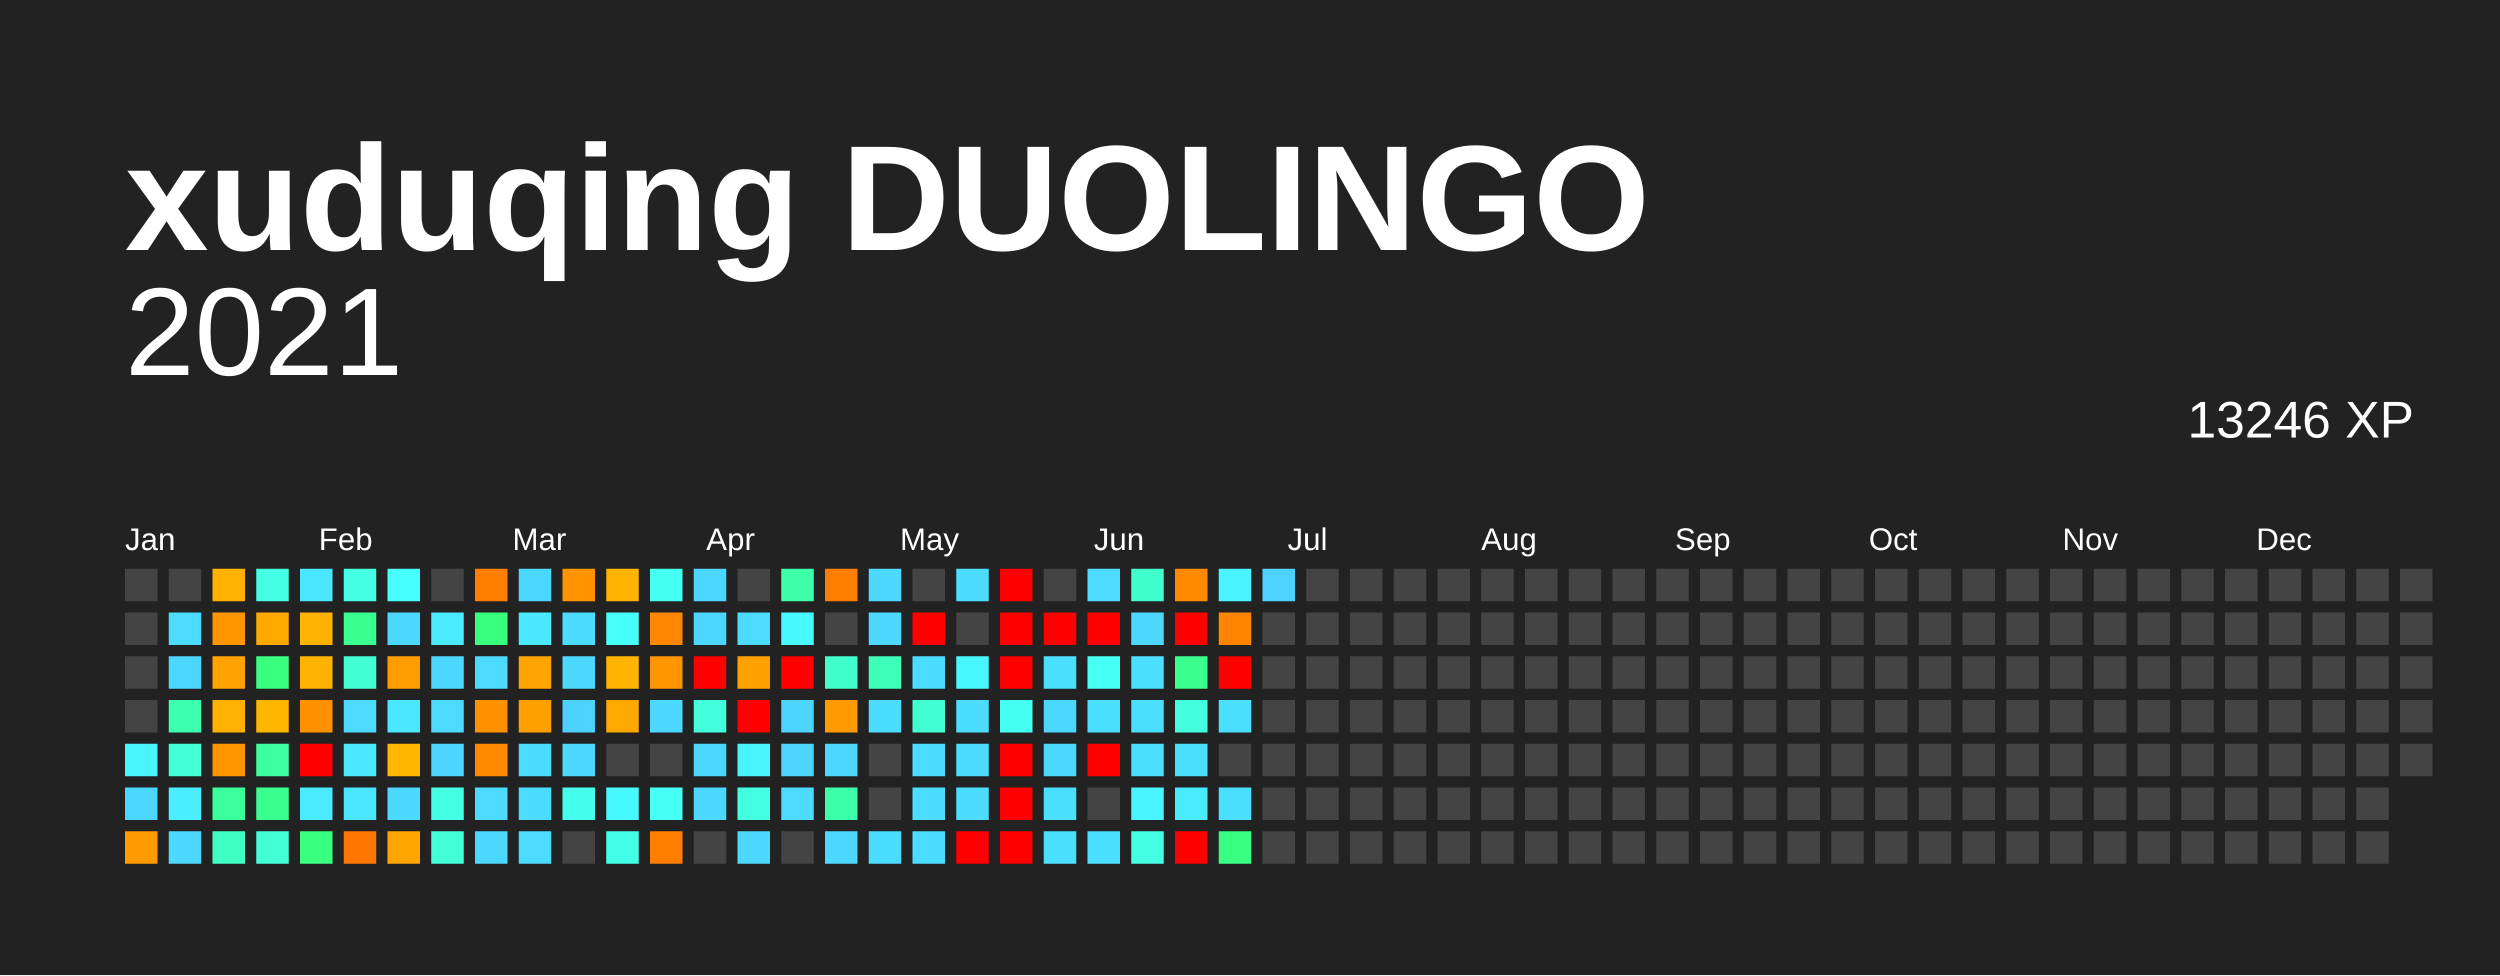
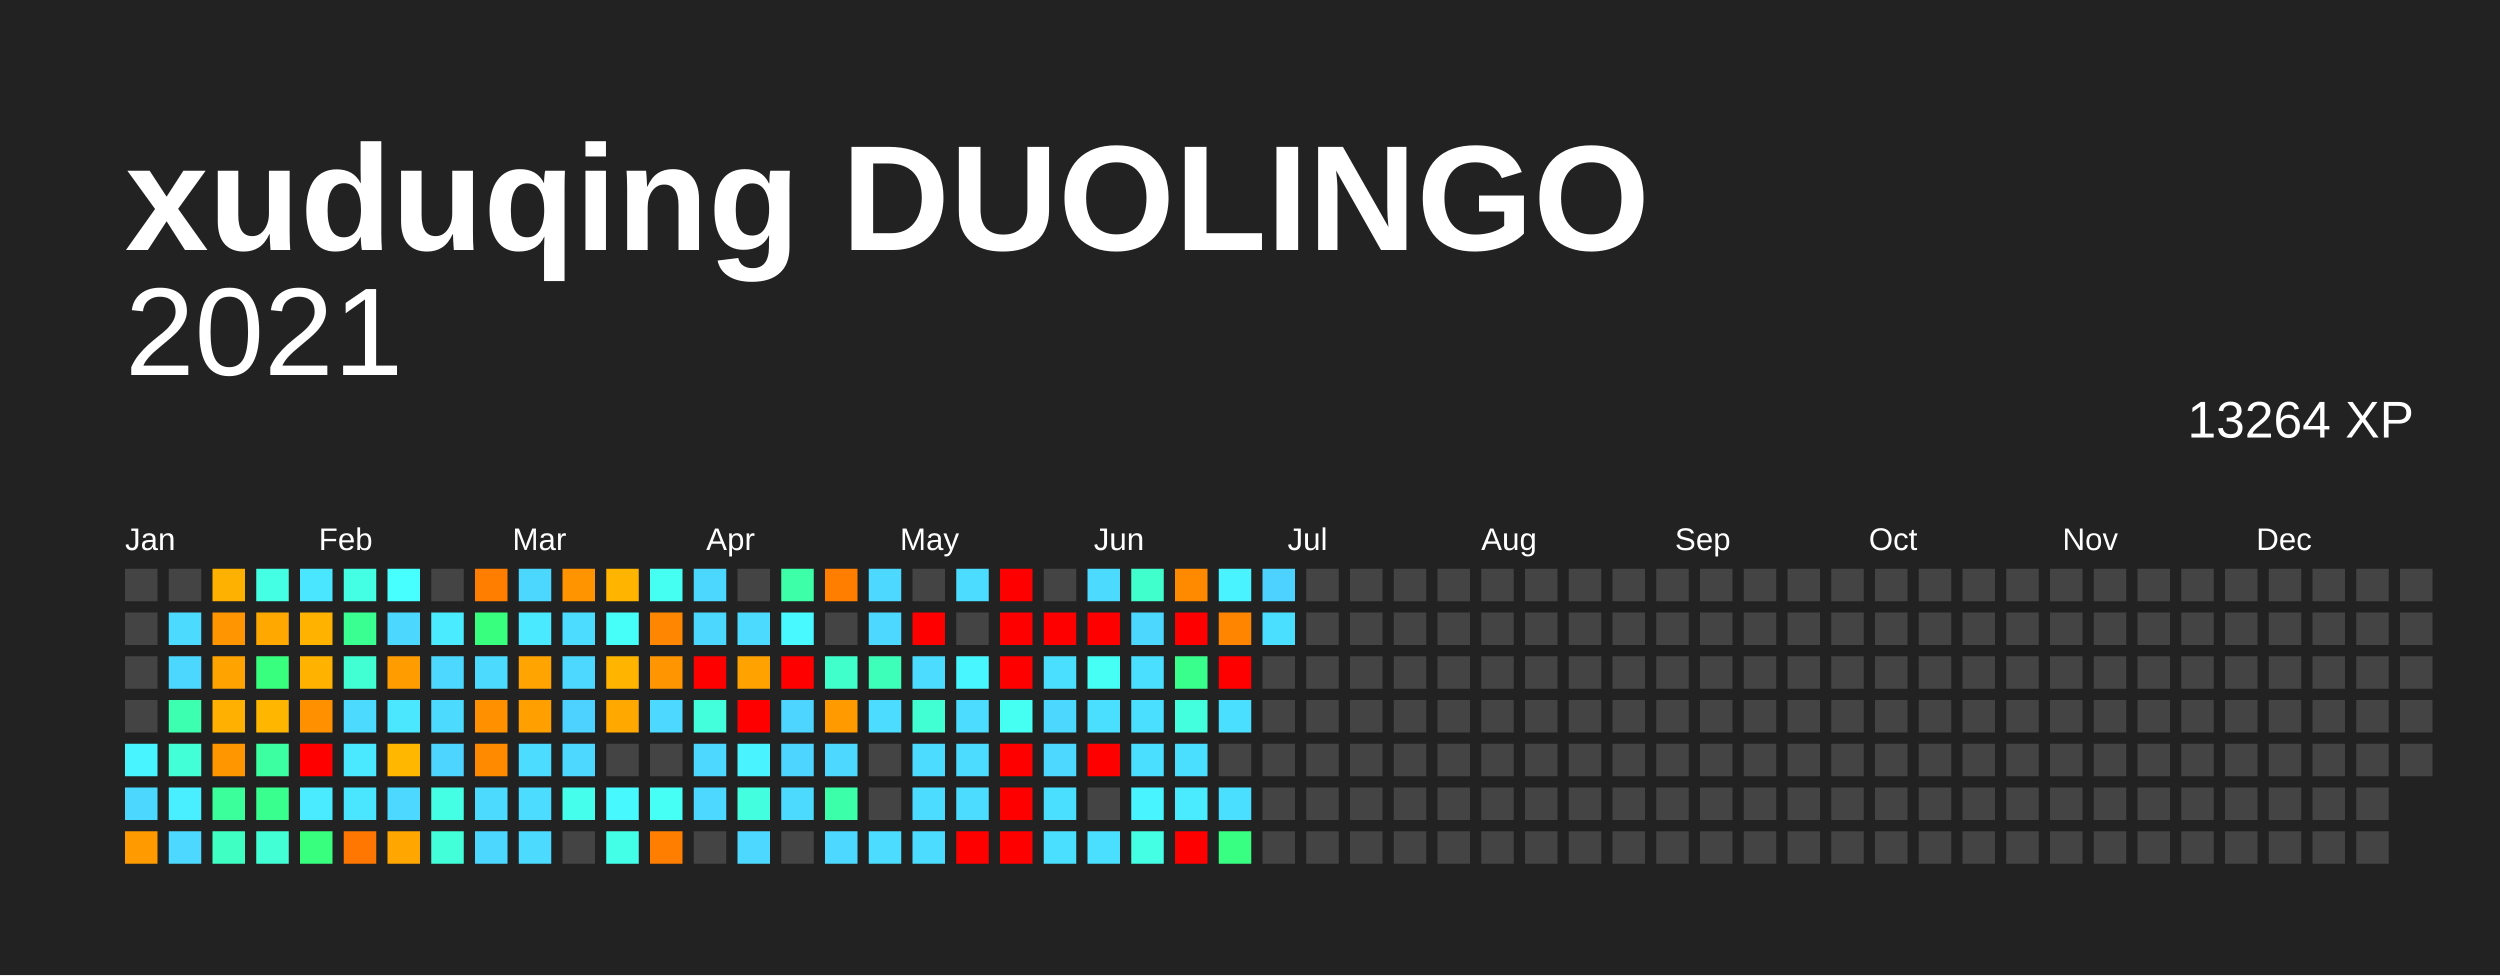
<svg xmlns="http://www.w3.org/2000/svg" baseProfile="full" height="78mm" version="1.1" viewBox="0,0,200,78" width="200mm">
  <defs />
  <rect fill="#222222" height="78" width="200" x="0" y="0" />
  <text fill="#FFFFFF" style="font-size:12px; font-family:Arial; font-weight:bold;" x="10" y="20">xuduqing DUOLINGO</text>
  <text alignment-baseline="hanging" fill="#FFFFFF" style="font-size:10.0px; font-family:Arial;" x="10" y="30">2021</text>
-   <text alignment-baseline="hanging" fill="#FFFFFF" style="font-size:4.125px; font-family:Arial;" x="175" y="35">13246 XP</text>
+   <text alignment-baseline="hanging" fill="#FFFFFF" style="font-size:4.125px; font-family:Arial;" x="175" y="35">13264 XP</text>
  <text fill="#FFFFFF" style="font-size:2.5px; font-family:Arial" x="10.0" y="44">Jan</text>
  <text fill="#FFFFFF" style="font-size:2.5px; font-family:Arial" x="25.5" y="44">Feb</text>
  <text fill="#FFFFFF" style="font-size:2.5px; font-family:Arial" x="41.0" y="44">Mar</text>
  <text fill="#FFFFFF" style="font-size:2.5px; font-family:Arial" x="56.5" y="44">Apr</text>
  <text fill="#FFFFFF" style="font-size:2.5px; font-family:Arial" x="72.0" y="44">May</text>
  <text fill="#FFFFFF" style="font-size:2.5px; font-family:Arial" x="87.5" y="44">Jun</text>
  <text fill="#FFFFFF" style="font-size:2.5px; font-family:Arial" x="103.0" y="44">Jul</text>
  <text fill="#FFFFFF" style="font-size:2.5px; font-family:Arial" x="118.5" y="44">Aug</text>
  <text fill="#FFFFFF" style="font-size:2.5px; font-family:Arial" x="134.0" y="44">Sep</text>
  <text fill="#FFFFFF" style="font-size:2.5px; font-family:Arial" x="149.5" y="44">Oct</text>
  <text fill="#FFFFFF" style="font-size:2.5px; font-family:Arial" x="165.0" y="44">Nov</text>
  <text fill="#FFFFFF" style="font-size:2.5px; font-family:Arial" x="180.5" y="44">Dec</text>
  <rect fill="#444444" height="2.6" width="2.6" x="10.0" y="45.5" />
  <rect fill="#444444" height="2.6" width="2.6" x="10.0" y="49.0" />
  <rect fill="#444444" height="2.6" width="2.6" x="10.0" y="52.5" />
  <rect fill="#444444" height="2.6" width="2.6" x="10.0" y="56.0" />
  <rect fill="#48f4ff" height="2.6" width="2.6" x="10.0" y="59.5" />
  <rect fill="#4cd7ff" height="2.6" width="2.6" x="10.0" y="63.0" />
  <rect fill="#ff9a00" height="2.6" width="2.6" x="10.0" y="66.5" />
  <rect fill="#444444" height="2.6" width="2.6" x="13.5" y="45.5" />
  <rect fill="#4cdaff" height="2.6" width="2.6" x="13.5" y="49.0" />
  <rect fill="#4cd7ff" height="2.6" width="2.6" x="13.5" y="52.5" />
  <rect fill="#3dffb0" height="2.6" width="2.6" x="13.5" y="56.0" />
  <rect fill="#42ffd7" height="2.6" width="2.6" x="13.5" y="59.5" />
  <rect fill="#49efff" height="2.6" width="2.6" x="13.5" y="63.0" />
  <rect fill="#4cd8ff" height="2.6" width="2.6" x="13.5" y="66.5" />
  <rect fill="#ffb100" height="2.6" width="2.6" x="17.0" y="45.5" />
  <rect fill="#ff9500" height="2.6" width="2.6" x="17.0" y="49.0" />
  <rect fill="#ffa300" height="2.6" width="2.6" x="17.0" y="52.5" />
  <rect fill="#ffb000" height="2.6" width="2.6" x="17.0" y="56.0" />
  <rect fill="#ff9600" height="2.6" width="2.6" x="17.0" y="59.5" />
  <rect fill="#3bff9b" height="2.6" width="2.6" x="17.0" y="63.0" />
  <rect fill="#40ffc3" height="2.6" width="2.6" x="17.0" y="66.5" />
  <rect fill="#44ffe3" height="2.6" width="2.6" x="20.5" y="45.5" />
  <rect fill="#ffa900" height="2.6" width="2.6" x="20.5" y="49.0" />
  <rect fill="#38ff7e" height="2.6" width="2.6" x="20.5" y="52.5" />
  <rect fill="#ffb600" height="2.6" width="2.6" x="20.5" y="56.0" />
  <rect fill="#3cffa1" height="2.6" width="2.6" x="20.5" y="59.5" />
  <rect fill="#39ff8e" height="2.6" width="2.6" x="20.5" y="63.0" />
  <rect fill="#42ffd5" height="2.6" width="2.6" x="20.5" y="66.5" />
  <rect fill="#4ae5ff" height="2.6" width="2.6" x="24.0" y="45.5" />
  <rect fill="#ffb300" height="2.6" width="2.6" x="24.0" y="49.0" />
  <rect fill="#ffb300" height="2.6" width="2.6" x="24.0" y="52.5" />
  <rect fill="#ff9100" height="2.6" width="2.6" x="24.0" y="56.0" />
  <rect fill="red" height="2.6" width="2.6" x="24.0" y="59.5" />
  <rect fill="#4aeaff" height="2.6" width="2.6" x="24.0" y="63.0" />
  <rect fill="#38ff7e" height="2.6" width="2.6" x="24.0" y="66.5" />
  <rect fill="#44ffe3" height="2.6" width="2.6" x="27.5" y="45.5" />
  <rect fill="#3aff91" height="2.6" width="2.6" x="27.5" y="49.0" />
  <rect fill="#42ffd3" height="2.6" width="2.6" x="27.5" y="52.5" />
  <rect fill="#4cdaff" height="2.6" width="2.6" x="27.5" y="56.0" />
  <rect fill="#4ae9ff" height="2.6" width="2.6" x="27.5" y="59.5" />
  <rect fill="#4ae5ff" height="2.6" width="2.6" x="27.5" y="63.0" />
  <rect fill="#ff7700" height="2.6" width="2.6" x="27.5" y="66.5" />
  <rect fill="#47ffff" height="2.6" width="2.6" x="31.0" y="45.5" />
  <rect fill="#4cd7ff" height="2.6" width="2.6" x="31.0" y="49.0" />
  <rect fill="#ff9d00" height="2.6" width="2.6" x="31.0" y="52.5" />
  <rect fill="#4ae7ff" height="2.6" width="2.6" x="31.0" y="56.0" />
  <rect fill="#ffb700" height="2.6" width="2.6" x="31.0" y="59.5" />
  <rect fill="#4cd8ff" height="2.6" width="2.6" x="31.0" y="63.0" />
  <rect fill="#ffa700" height="2.6" width="2.6" x="31.0" y="66.5" />
  <rect fill="#444444" height="2.6" width="2.6" x="34.5" y="45.5" />
  <rect fill="#4aeaff" height="2.6" width="2.6" x="34.5" y="49.0" />
  <rect fill="#4cd8ff" height="2.6" width="2.6" x="34.5" y="52.5" />
  <rect fill="#4cdaff" height="2.6" width="2.6" x="34.5" y="56.0" />
  <rect fill="#4dd5ff" height="2.6" width="2.6" x="34.5" y="59.5" />
  <rect fill="#44ffe3" height="2.6" width="2.6" x="34.5" y="63.0" />
  <rect fill="#42ffd9" height="2.6" width="2.6" x="34.5" y="66.5" />
  <rect fill="#ff7e00" height="2.6" width="2.6" x="38.0" y="45.5" />
  <rect fill="#38ff7e" height="2.6" width="2.6" x="38.0" y="49.0" />
  <rect fill="#4cdaff" height="2.6" width="2.6" x="38.0" y="52.5" />
  <rect fill="#ff9000" height="2.6" width="2.6" x="38.0" y="56.0" />
  <rect fill="#ff8a00" height="2.6" width="2.6" x="38.0" y="59.5" />
  <rect fill="#4cdaff" height="2.6" width="2.6" x="38.0" y="63.0" />
  <rect fill="#4cd7ff" height="2.6" width="2.6" x="38.0" y="66.5" />
  <rect fill="#4cd7ff" height="2.6" width="2.6" x="41.5" y="45.5" />
  <rect fill="#4ae9ff" height="2.6" width="2.6" x="41.5" y="49.0" />
  <rect fill="#ffa400" height="2.6" width="2.6" x="41.5" y="52.5" />
  <rect fill="#ffa000" height="2.6" width="2.6" x="41.5" y="56.0" />
  <rect fill="#4cdcff" height="2.6" width="2.6" x="41.5" y="59.5" />
  <rect fill="#4cdcff" height="2.6" width="2.6" x="41.5" y="63.0" />
  <rect fill="#4cdaff" height="2.6" width="2.6" x="41.5" y="66.5" />
  <rect fill="#ff9400" height="2.6" width="2.6" x="45.0" y="45.5" />
  <rect fill="#4cdcff" height="2.6" width="2.6" x="45.0" y="49.0" />
  <rect fill="#4cd8ff" height="2.6" width="2.6" x="45.0" y="52.5" />
  <rect fill="#4dd2ff" height="2.6" width="2.6" x="45.0" y="56.0" />
  <rect fill="#4cd8ff" height="2.6" width="2.6" x="45.0" y="59.5" />
  <rect fill="#45ffec" height="2.6" width="2.6" x="45.0" y="63.0" />
  <rect fill="#444444" height="2.6" width="2.6" x="45.0" y="66.5" />
  <rect fill="#ffb400" height="2.6" width="2.6" x="48.5" y="45.5" />
  <rect fill="#46fff8" height="2.6" width="2.6" x="48.5" y="49.0" />
  <rect fill="#ffb500" height="2.6" width="2.6" x="48.5" y="52.5" />
  <rect fill="#ffa900" height="2.6" width="2.6" x="48.5" y="56.0" />
  <rect fill="#444444" height="2.6" width="2.6" x="48.5" y="59.5" />
  <rect fill="#48f8ff" height="2.6" width="2.6" x="48.5" y="63.0" />
  <rect fill="#44ffe7" height="2.6" width="2.6" x="48.5" y="66.5" />
  <rect fill="#46fff3" height="2.6" width="2.6" x="52.0" y="45.5" />
  <rect fill="#ff8600" height="2.6" width="2.6" x="52.0" y="49.0" />
  <rect fill="#ff9500" height="2.6" width="2.6" x="52.0" y="52.5" />
  <rect fill="#4cd8ff" height="2.6" width="2.6" x="52.0" y="56.0" />
  <rect fill="#444444" height="2.6" width="2.6" x="52.0" y="59.5" />
  <rect fill="#46fff5" height="2.6" width="2.6" x="52.0" y="63.0" />
  <rect fill="#ff7e00" height="2.6" width="2.6" x="52.0" y="66.5" />
  <rect fill="#4cd7ff" height="2.6" width="2.6" x="55.5" y="45.5" />
  <rect fill="#4cd7ff" height="2.6" width="2.6" x="55.5" y="49.0" />
  <rect fill="red" height="2.6" width="2.6" x="55.5" y="52.5" />
  <rect fill="#43ffdc" height="2.6" width="2.6" x="55.5" y="56.0" />
  <rect fill="#4cd8ff" height="2.6" width="2.6" x="55.5" y="59.5" />
  <rect fill="#4cd8ff" height="2.6" width="2.6" x="55.5" y="63.0" />
  <rect fill="#444444" height="2.6" width="2.6" x="55.5" y="66.5" />
  <rect fill="#444444" height="2.6" width="2.6" x="59.0" y="45.5" />
  <rect fill="#4cdaff" height="2.6" width="2.6" x="59.0" y="49.0" />
  <rect fill="#ffa200" height="2.6" width="2.6" x="59.0" y="52.5" />
  <rect fill="red" height="2.6" width="2.6" x="59.0" y="56.0" />
  <rect fill="#49f3ff" height="2.6" width="2.6" x="59.0" y="59.5" />
  <rect fill="#43ffe0" height="2.6" width="2.6" x="59.0" y="63.0" />
  <rect fill="#4cd8ff" height="2.6" width="2.6" x="59.0" y="66.5" />
  <rect fill="#3cffa7" height="2.6" width="2.6" x="62.5" y="45.5" />
  <rect fill="#48faff" height="2.6" width="2.6" x="62.5" y="49.0" />
  <rect fill="red" height="2.6" width="2.6" x="62.5" y="52.5" />
  <rect fill="#4dd5ff" height="2.6" width="2.6" x="62.5" y="56.0" />
  <rect fill="#4dd5ff" height="2.6" width="2.6" x="62.5" y="59.5" />
  <rect fill="#4cdaff" height="2.6" width="2.6" x="62.5" y="63.0" />
  <rect fill="#444444" height="2.6" width="2.6" x="62.5" y="66.5" />
  <rect fill="#ff7e00" height="2.6" width="2.6" x="66.0" y="45.5" />
  <rect fill="#444444" height="2.6" width="2.6" x="66.0" y="49.0" />
  <rect fill="#40ffca" height="2.6" width="2.6" x="66.0" y="52.5" />
  <rect fill="#ff9a00" height="2.6" width="2.6" x="66.0" y="56.0" />
  <rect fill="#4cd8ff" height="2.6" width="2.6" x="66.0" y="59.5" />
  <rect fill="#3cffa9" height="2.6" width="2.6" x="66.0" y="63.0" />
  <rect fill="#4cd8ff" height="2.6" width="2.6" x="66.0" y="66.5" />
  <rect fill="#4cd8ff" height="2.6" width="2.6" x="69.5" y="45.5" />
  <rect fill="#4cd8ff" height="2.6" width="2.6" x="69.5" y="49.0" />
  <rect fill="#3effba" height="2.6" width="2.6" x="69.5" y="52.5" />
  <rect fill="#4cdcff" height="2.6" width="2.6" x="69.5" y="56.0" />
  <rect fill="#444444" height="2.6" width="2.6" x="69.5" y="59.5" />
  <rect fill="#444444" height="2.6" width="2.6" x="69.5" y="63.0" />
  <rect fill="#4cdcff" height="2.6" width="2.6" x="69.5" y="66.5" />
  <rect fill="#444444" height="2.6" width="2.6" x="73.0" y="45.5" />
  <rect fill="red" height="2.6" width="2.6" x="73.0" y="49.0" />
  <rect fill="#4cdcff" height="2.6" width="2.6" x="73.0" y="52.5" />
  <rect fill="#41ffd2" height="2.6" width="2.6" x="73.0" y="56.0" />
  <rect fill="#4cdcff" height="2.6" width="2.6" x="73.0" y="59.5" />
  <rect fill="#4cdcff" height="2.6" width="2.6" x="73.0" y="63.0" />
  <rect fill="#4cdcff" height="2.6" width="2.6" x="73.0" y="66.5" />
  <rect fill="#4cdcff" height="2.6" width="2.6" x="76.5" y="45.5" />
  <rect fill="#444444" height="2.6" width="2.6" x="76.5" y="49.0" />
  <rect fill="#48f6ff" height="2.6" width="2.6" x="76.5" y="52.5" />
  <rect fill="#4cdcff" height="2.6" width="2.6" x="76.5" y="56.0" />
  <rect fill="#4cdcff" height="2.6" width="2.6" x="76.5" y="59.5" />
  <rect fill="#4cdcff" height="2.6" width="2.6" x="76.5" y="63.0" />
  <rect fill="red" height="2.6" width="2.6" x="76.5" y="66.5" />
  <rect fill="red" height="2.6" width="2.6" x="80.0" y="45.5" />
  <rect fill="red" height="2.6" width="2.6" x="80.0" y="49.0" />
  <rect fill="red" height="2.6" width="2.6" x="80.0" y="52.5" />
  <rect fill="#45fff2" height="2.6" width="2.6" x="80.0" y="56.0" />
  <rect fill="red" height="2.6" width="2.6" x="80.0" y="59.5" />
  <rect fill="red" height="2.6" width="2.6" x="80.0" y="63.0" />
  <rect fill="red" height="2.6" width="2.6" x="80.0" y="66.5" />
  <rect fill="#444444" height="2.6" width="2.6" x="83.5" y="45.5" />
  <rect fill="red" height="2.6" width="2.6" x="83.5" y="49.0" />
  <rect fill="#4bdfff" height="2.6" width="2.6" x="83.5" y="52.5" />
  <rect fill="#4cd7ff" height="2.6" width="2.6" x="83.5" y="56.0" />
  <rect fill="#4cd8ff" height="2.6" width="2.6" x="83.5" y="59.5" />
  <rect fill="#4bdfff" height="2.6" width="2.6" x="83.5" y="63.0" />
  <rect fill="#4bdfff" height="2.6" width="2.6" x="83.5" y="66.5" />
  <rect fill="#4cdaff" height="2.6" width="2.6" x="87.0" y="45.5" />
  <rect fill="red" height="2.6" width="2.6" x="87.0" y="49.0" />
  <rect fill="#46fff5" height="2.6" width="2.6" x="87.0" y="52.5" />
  <rect fill="#4bdfff" height="2.6" width="2.6" x="87.0" y="56.0" />
  <rect fill="red" height="2.6" width="2.6" x="87.0" y="59.5" />
  <rect fill="#444444" height="2.6" width="2.6" x="87.0" y="63.0" />
  <rect fill="#4bdfff" height="2.6" width="2.6" x="87.0" y="66.5" />
  <rect fill="#41ffcc" height="2.6" width="2.6" x="90.5" y="45.5" />
  <rect fill="#4cd7ff" height="2.6" width="2.6" x="90.5" y="49.0" />
  <rect fill="#4bdfff" height="2.6" width="2.6" x="90.5" y="52.5" />
  <rect fill="#4bdfff" height="2.6" width="2.6" x="90.5" y="56.0" />
  <rect fill="#4bdfff" height="2.6" width="2.6" x="90.5" y="59.5" />
  <rect fill="#48f4ff" height="2.6" width="2.6" x="90.5" y="63.0" />
  <rect fill="#44ffe3" height="2.6" width="2.6" x="90.5" y="66.5" />
  <rect fill="#ff8a00" height="2.6" width="2.6" x="94.0" y="45.5" />
  <rect fill="red" height="2.6" width="2.6" x="94.0" y="49.0" />
  <rect fill="#39ff8c" height="2.6" width="2.6" x="94.0" y="52.5" />
  <rect fill="#43ffde" height="2.6" width="2.6" x="94.0" y="56.0" />
  <rect fill="#4bdfff" height="2.6" width="2.6" x="94.0" y="59.5" />
  <rect fill="#4aeaff" height="2.6" width="2.6" x="94.0" y="63.0" />
  <rect fill="red" height="2.6" width="2.6" x="94.0" y="66.5" />
  <rect fill="#49f3ff" height="2.6" width="2.6" x="97.5" y="45.5" />
  <rect fill="#ff8500" height="2.6" width="2.6" x="97.5" y="49.0" />
  <rect fill="red" height="2.6" width="2.6" x="97.5" y="52.5" />
  <rect fill="#4bdfff" height="2.6" width="2.6" x="97.5" y="56.0" />
  <rect fill="#444444" height="2.6" width="2.6" x="97.5" y="59.5" />
  <rect fill="#4bdfff" height="2.6" width="2.6" x="97.5" y="63.0" />
  <rect fill="#38ff82" height="2.6" width="2.6" x="97.5" y="66.5" />
  <rect fill="#4dd2ff" height="2.6" width="2.6" x="101.0" y="45.5" />
-   <rect fill="#444444" height="2.6" width="2.6" x="101.0" y="49.0" />
+   <rect fill="#4bdfff" height="2.6" width="2.6" x="101.0" y="49.0" />
  <rect fill="#444444" height="2.6" width="2.6" x="101.0" y="52.5" />
  <rect fill="#444444" height="2.6" width="2.6" x="101.0" y="56.0" />
  <rect fill="#444444" height="2.6" width="2.6" x="101.0" y="59.5" />
  <rect fill="#444444" height="2.6" width="2.6" x="101.0" y="63.0" />
  <rect fill="#444444" height="2.6" width="2.6" x="101.0" y="66.5" />
  <rect fill="#444444" height="2.6" width="2.6" x="104.5" y="45.5" />
  <rect fill="#444444" height="2.6" width="2.6" x="104.5" y="49.0" />
  <rect fill="#444444" height="2.6" width="2.6" x="104.5" y="52.5" />
  <rect fill="#444444" height="2.6" width="2.6" x="104.5" y="56.0" />
  <rect fill="#444444" height="2.6" width="2.6" x="104.5" y="59.5" />
  <rect fill="#444444" height="2.6" width="2.6" x="104.5" y="63.0" />
  <rect fill="#444444" height="2.6" width="2.6" x="104.5" y="66.5" />
  <rect fill="#444444" height="2.6" width="2.6" x="108.0" y="45.5" />
  <rect fill="#444444" height="2.6" width="2.6" x="108.0" y="49.0" />
  <rect fill="#444444" height="2.6" width="2.6" x="108.0" y="52.5" />
  <rect fill="#444444" height="2.6" width="2.6" x="108.0" y="56.0" />
  <rect fill="#444444" height="2.6" width="2.6" x="108.0" y="59.5" />
  <rect fill="#444444" height="2.6" width="2.6" x="108.0" y="63.0" />
  <rect fill="#444444" height="2.6" width="2.6" x="108.0" y="66.5" />
  <rect fill="#444444" height="2.6" width="2.6" x="111.5" y="45.5" />
  <rect fill="#444444" height="2.6" width="2.6" x="111.5" y="49.0" />
  <rect fill="#444444" height="2.6" width="2.6" x="111.5" y="52.5" />
  <rect fill="#444444" height="2.6" width="2.6" x="111.5" y="56.0" />
  <rect fill="#444444" height="2.6" width="2.6" x="111.5" y="59.5" />
  <rect fill="#444444" height="2.6" width="2.6" x="111.5" y="63.0" />
  <rect fill="#444444" height="2.6" width="2.6" x="111.5" y="66.5" />
  <rect fill="#444444" height="2.6" width="2.6" x="115.0" y="45.5" />
  <rect fill="#444444" height="2.6" width="2.6" x="115.0" y="49.0" />
  <rect fill="#444444" height="2.6" width="2.6" x="115.0" y="52.5" />
  <rect fill="#444444" height="2.6" width="2.6" x="115.0" y="56.0" />
  <rect fill="#444444" height="2.6" width="2.6" x="115.0" y="59.5" />
  <rect fill="#444444" height="2.6" width="2.6" x="115.0" y="63.0" />
  <rect fill="#444444" height="2.6" width="2.6" x="115.0" y="66.5" />
  <rect fill="#444444" height="2.6" width="2.6" x="118.5" y="45.5" />
  <rect fill="#444444" height="2.6" width="2.6" x="118.5" y="49.0" />
  <rect fill="#444444" height="2.6" width="2.6" x="118.5" y="52.5" />
  <rect fill="#444444" height="2.6" width="2.6" x="118.5" y="56.0" />
  <rect fill="#444444" height="2.6" width="2.6" x="118.5" y="59.5" />
  <rect fill="#444444" height="2.6" width="2.6" x="118.5" y="63.0" />
  <rect fill="#444444" height="2.6" width="2.6" x="118.5" y="66.5" />
  <rect fill="#444444" height="2.6" width="2.6" x="122.0" y="45.5" />
  <rect fill="#444444" height="2.6" width="2.6" x="122.0" y="49.0" />
  <rect fill="#444444" height="2.6" width="2.6" x="122.0" y="52.5" />
  <rect fill="#444444" height="2.6" width="2.6" x="122.0" y="56.0" />
  <rect fill="#444444" height="2.6" width="2.6" x="122.0" y="59.5" />
  <rect fill="#444444" height="2.6" width="2.6" x="122.0" y="63.0" />
  <rect fill="#444444" height="2.6" width="2.6" x="122.0" y="66.5" />
  <rect fill="#444444" height="2.6" width="2.6" x="125.5" y="45.5" />
  <rect fill="#444444" height="2.6" width="2.6" x="125.5" y="49.0" />
  <rect fill="#444444" height="2.6" width="2.6" x="125.5" y="52.5" />
  <rect fill="#444444" height="2.6" width="2.6" x="125.5" y="56.0" />
  <rect fill="#444444" height="2.6" width="2.6" x="125.5" y="59.5" />
  <rect fill="#444444" height="2.6" width="2.6" x="125.5" y="63.0" />
  <rect fill="#444444" height="2.6" width="2.6" x="125.5" y="66.5" />
  <rect fill="#444444" height="2.6" width="2.6" x="129.0" y="45.5" />
  <rect fill="#444444" height="2.6" width="2.6" x="129.0" y="49.0" />
  <rect fill="#444444" height="2.6" width="2.6" x="129.0" y="52.5" />
  <rect fill="#444444" height="2.6" width="2.6" x="129.0" y="56.0" />
  <rect fill="#444444" height="2.6" width="2.6" x="129.0" y="59.5" />
  <rect fill="#444444" height="2.6" width="2.6" x="129.0" y="63.0" />
  <rect fill="#444444" height="2.6" width="2.6" x="129.0" y="66.5" />
  <rect fill="#444444" height="2.6" width="2.6" x="132.5" y="45.5" />
  <rect fill="#444444" height="2.6" width="2.6" x="132.5" y="49.0" />
  <rect fill="#444444" height="2.6" width="2.6" x="132.5" y="52.5" />
  <rect fill="#444444" height="2.6" width="2.6" x="132.5" y="56.0" />
  <rect fill="#444444" height="2.6" width="2.6" x="132.5" y="59.5" />
  <rect fill="#444444" height="2.6" width="2.6" x="132.5" y="63.0" />
  <rect fill="#444444" height="2.6" width="2.6" x="132.5" y="66.5" />
  <rect fill="#444444" height="2.6" width="2.6" x="136.0" y="45.5" />
  <rect fill="#444444" height="2.6" width="2.6" x="136.0" y="49.0" />
  <rect fill="#444444" height="2.6" width="2.6" x="136.0" y="52.5" />
  <rect fill="#444444" height="2.6" width="2.6" x="136.0" y="56.0" />
  <rect fill="#444444" height="2.6" width="2.6" x="136.0" y="59.5" />
  <rect fill="#444444" height="2.6" width="2.6" x="136.0" y="63.0" />
  <rect fill="#444444" height="2.6" width="2.6" x="136.0" y="66.5" />
  <rect fill="#444444" height="2.6" width="2.6" x="139.5" y="45.5" />
  <rect fill="#444444" height="2.6" width="2.6" x="139.5" y="49.0" />
  <rect fill="#444444" height="2.6" width="2.6" x="139.5" y="52.5" />
  <rect fill="#444444" height="2.6" width="2.6" x="139.5" y="56.0" />
  <rect fill="#444444" height="2.6" width="2.6" x="139.5" y="59.5" />
  <rect fill="#444444" height="2.6" width="2.6" x="139.5" y="63.0" />
  <rect fill="#444444" height="2.6" width="2.6" x="139.5" y="66.5" />
  <rect fill="#444444" height="2.6" width="2.6" x="143.0" y="45.5" />
  <rect fill="#444444" height="2.6" width="2.6" x="143.0" y="49.0" />
  <rect fill="#444444" height="2.6" width="2.6" x="143.0" y="52.5" />
  <rect fill="#444444" height="2.6" width="2.6" x="143.0" y="56.0" />
  <rect fill="#444444" height="2.6" width="2.6" x="143.0" y="59.5" />
  <rect fill="#444444" height="2.6" width="2.6" x="143.0" y="63.0" />
  <rect fill="#444444" height="2.6" width="2.6" x="143.0" y="66.5" />
  <rect fill="#444444" height="2.6" width="2.6" x="146.5" y="45.5" />
  <rect fill="#444444" height="2.6" width="2.6" x="146.5" y="49.0" />
  <rect fill="#444444" height="2.6" width="2.6" x="146.5" y="52.5" />
  <rect fill="#444444" height="2.6" width="2.6" x="146.5" y="56.0" />
  <rect fill="#444444" height="2.6" width="2.6" x="146.5" y="59.5" />
  <rect fill="#444444" height="2.6" width="2.6" x="146.5" y="63.0" />
  <rect fill="#444444" height="2.6" width="2.6" x="146.5" y="66.5" />
  <rect fill="#444444" height="2.6" width="2.6" x="150.0" y="45.5" />
  <rect fill="#444444" height="2.6" width="2.6" x="150.0" y="49.0" />
  <rect fill="#444444" height="2.6" width="2.6" x="150.0" y="52.5" />
  <rect fill="#444444" height="2.6" width="2.6" x="150.0" y="56.0" />
  <rect fill="#444444" height="2.6" width="2.6" x="150.0" y="59.5" />
  <rect fill="#444444" height="2.6" width="2.6" x="150.0" y="63.0" />
  <rect fill="#444444" height="2.6" width="2.6" x="150.0" y="66.5" />
  <rect fill="#444444" height="2.6" width="2.6" x="153.5" y="45.5" />
  <rect fill="#444444" height="2.6" width="2.6" x="153.5" y="49.0" />
  <rect fill="#444444" height="2.6" width="2.6" x="153.5" y="52.5" />
  <rect fill="#444444" height="2.6" width="2.6" x="153.5" y="56.0" />
  <rect fill="#444444" height="2.6" width="2.6" x="153.5" y="59.5" />
  <rect fill="#444444" height="2.6" width="2.6" x="153.5" y="63.0" />
  <rect fill="#444444" height="2.6" width="2.6" x="153.5" y="66.5" />
  <rect fill="#444444" height="2.6" width="2.6" x="157.0" y="45.5" />
  <rect fill="#444444" height="2.6" width="2.6" x="157.0" y="49.0" />
  <rect fill="#444444" height="2.6" width="2.6" x="157.0" y="52.5" />
  <rect fill="#444444" height="2.6" width="2.6" x="157.0" y="56.0" />
  <rect fill="#444444" height="2.6" width="2.6" x="157.0" y="59.5" />
  <rect fill="#444444" height="2.6" width="2.6" x="157.0" y="63.0" />
  <rect fill="#444444" height="2.6" width="2.6" x="157.0" y="66.5" />
  <rect fill="#444444" height="2.6" width="2.6" x="160.5" y="45.5" />
  <rect fill="#444444" height="2.6" width="2.6" x="160.5" y="49.0" />
  <rect fill="#444444" height="2.6" width="2.6" x="160.5" y="52.5" />
  <rect fill="#444444" height="2.6" width="2.6" x="160.5" y="56.0" />
  <rect fill="#444444" height="2.6" width="2.6" x="160.5" y="59.5" />
  <rect fill="#444444" height="2.6" width="2.6" x="160.5" y="63.0" />
  <rect fill="#444444" height="2.6" width="2.6" x="160.5" y="66.5" />
  <rect fill="#444444" height="2.6" width="2.6" x="164.0" y="45.5" />
  <rect fill="#444444" height="2.6" width="2.6" x="164.0" y="49.0" />
  <rect fill="#444444" height="2.6" width="2.6" x="164.0" y="52.5" />
  <rect fill="#444444" height="2.6" width="2.6" x="164.0" y="56.0" />
  <rect fill="#444444" height="2.6" width="2.6" x="164.0" y="59.5" />
  <rect fill="#444444" height="2.6" width="2.6" x="164.0" y="63.0" />
  <rect fill="#444444" height="2.6" width="2.6" x="164.0" y="66.5" />
  <rect fill="#444444" height="2.6" width="2.6" x="167.5" y="45.5" />
  <rect fill="#444444" height="2.6" width="2.6" x="167.5" y="49.0" />
  <rect fill="#444444" height="2.6" width="2.6" x="167.5" y="52.5" />
  <rect fill="#444444" height="2.6" width="2.6" x="167.5" y="56.0" />
  <rect fill="#444444" height="2.6" width="2.6" x="167.5" y="59.5" />
  <rect fill="#444444" height="2.6" width="2.6" x="167.5" y="63.0" />
  <rect fill="#444444" height="2.6" width="2.6" x="167.5" y="66.5" />
  <rect fill="#444444" height="2.6" width="2.6" x="171.0" y="45.5" />
  <rect fill="#444444" height="2.6" width="2.6" x="171.0" y="49.0" />
  <rect fill="#444444" height="2.6" width="2.6" x="171.0" y="52.5" />
  <rect fill="#444444" height="2.6" width="2.6" x="171.0" y="56.0" />
  <rect fill="#444444" height="2.6" width="2.6" x="171.0" y="59.5" />
  <rect fill="#444444" height="2.6" width="2.6" x="171.0" y="63.0" />
  <rect fill="#444444" height="2.6" width="2.6" x="171.0" y="66.5" />
  <rect fill="#444444" height="2.6" width="2.6" x="174.5" y="45.5" />
  <rect fill="#444444" height="2.6" width="2.6" x="174.5" y="49.0" />
  <rect fill="#444444" height="2.6" width="2.6" x="174.5" y="52.5" />
  <rect fill="#444444" height="2.6" width="2.6" x="174.5" y="56.0" />
  <rect fill="#444444" height="2.6" width="2.6" x="174.5" y="59.5" />
  <rect fill="#444444" height="2.6" width="2.6" x="174.5" y="63.0" />
  <rect fill="#444444" height="2.6" width="2.6" x="174.5" y="66.5" />
  <rect fill="#444444" height="2.6" width="2.6" x="178.0" y="45.5" />
  <rect fill="#444444" height="2.6" width="2.6" x="178.0" y="49.0" />
  <rect fill="#444444" height="2.6" width="2.6" x="178.0" y="52.5" />
  <rect fill="#444444" height="2.6" width="2.6" x="178.0" y="56.0" />
  <rect fill="#444444" height="2.6" width="2.6" x="178.0" y="59.5" />
  <rect fill="#444444" height="2.6" width="2.6" x="178.0" y="63.0" />
  <rect fill="#444444" height="2.6" width="2.6" x="178.0" y="66.5" />
  <rect fill="#444444" height="2.6" width="2.6" x="181.5" y="45.5" />
  <rect fill="#444444" height="2.6" width="2.6" x="181.5" y="49.0" />
  <rect fill="#444444" height="2.6" width="2.6" x="181.5" y="52.5" />
  <rect fill="#444444" height="2.6" width="2.6" x="181.5" y="56.0" />
  <rect fill="#444444" height="2.6" width="2.6" x="181.5" y="59.5" />
  <rect fill="#444444" height="2.6" width="2.6" x="181.5" y="63.0" />
  <rect fill="#444444" height="2.6" width="2.6" x="181.5" y="66.5" />
  <rect fill="#444444" height="2.6" width="2.6" x="185.0" y="45.5" />
  <rect fill="#444444" height="2.6" width="2.6" x="185.0" y="49.0" />
  <rect fill="#444444" height="2.6" width="2.6" x="185.0" y="52.5" />
  <rect fill="#444444" height="2.6" width="2.6" x="185.0" y="56.0" />
  <rect fill="#444444" height="2.6" width="2.6" x="185.0" y="59.5" />
  <rect fill="#444444" height="2.6" width="2.6" x="185.0" y="63.0" />
  <rect fill="#444444" height="2.6" width="2.6" x="185.0" y="66.5" />
  <rect fill="#444444" height="2.6" width="2.6" x="188.5" y="45.5" />
  <rect fill="#444444" height="2.6" width="2.6" x="188.5" y="49.0" />
  <rect fill="#444444" height="2.6" width="2.6" x="188.5" y="52.5" />
  <rect fill="#444444" height="2.6" width="2.6" x="188.5" y="56.0" />
  <rect fill="#444444" height="2.6" width="2.6" x="188.5" y="59.5" />
  <rect fill="#444444" height="2.6" width="2.6" x="188.5" y="63.0" />
  <rect fill="#444444" height="2.6" width="2.6" x="188.5" y="66.5" />
  <rect fill="#444444" height="2.6" width="2.6" x="192.0" y="45.5" />
  <rect fill="#444444" height="2.6" width="2.6" x="192.0" y="49.0" />
  <rect fill="#444444" height="2.6" width="2.6" x="192.0" y="52.5" />
  <rect fill="#444444" height="2.6" width="2.6" x="192.0" y="56.0" />
  <rect fill="#444444" height="2.6" width="2.6" x="192.0" y="59.5" />
</svg>
